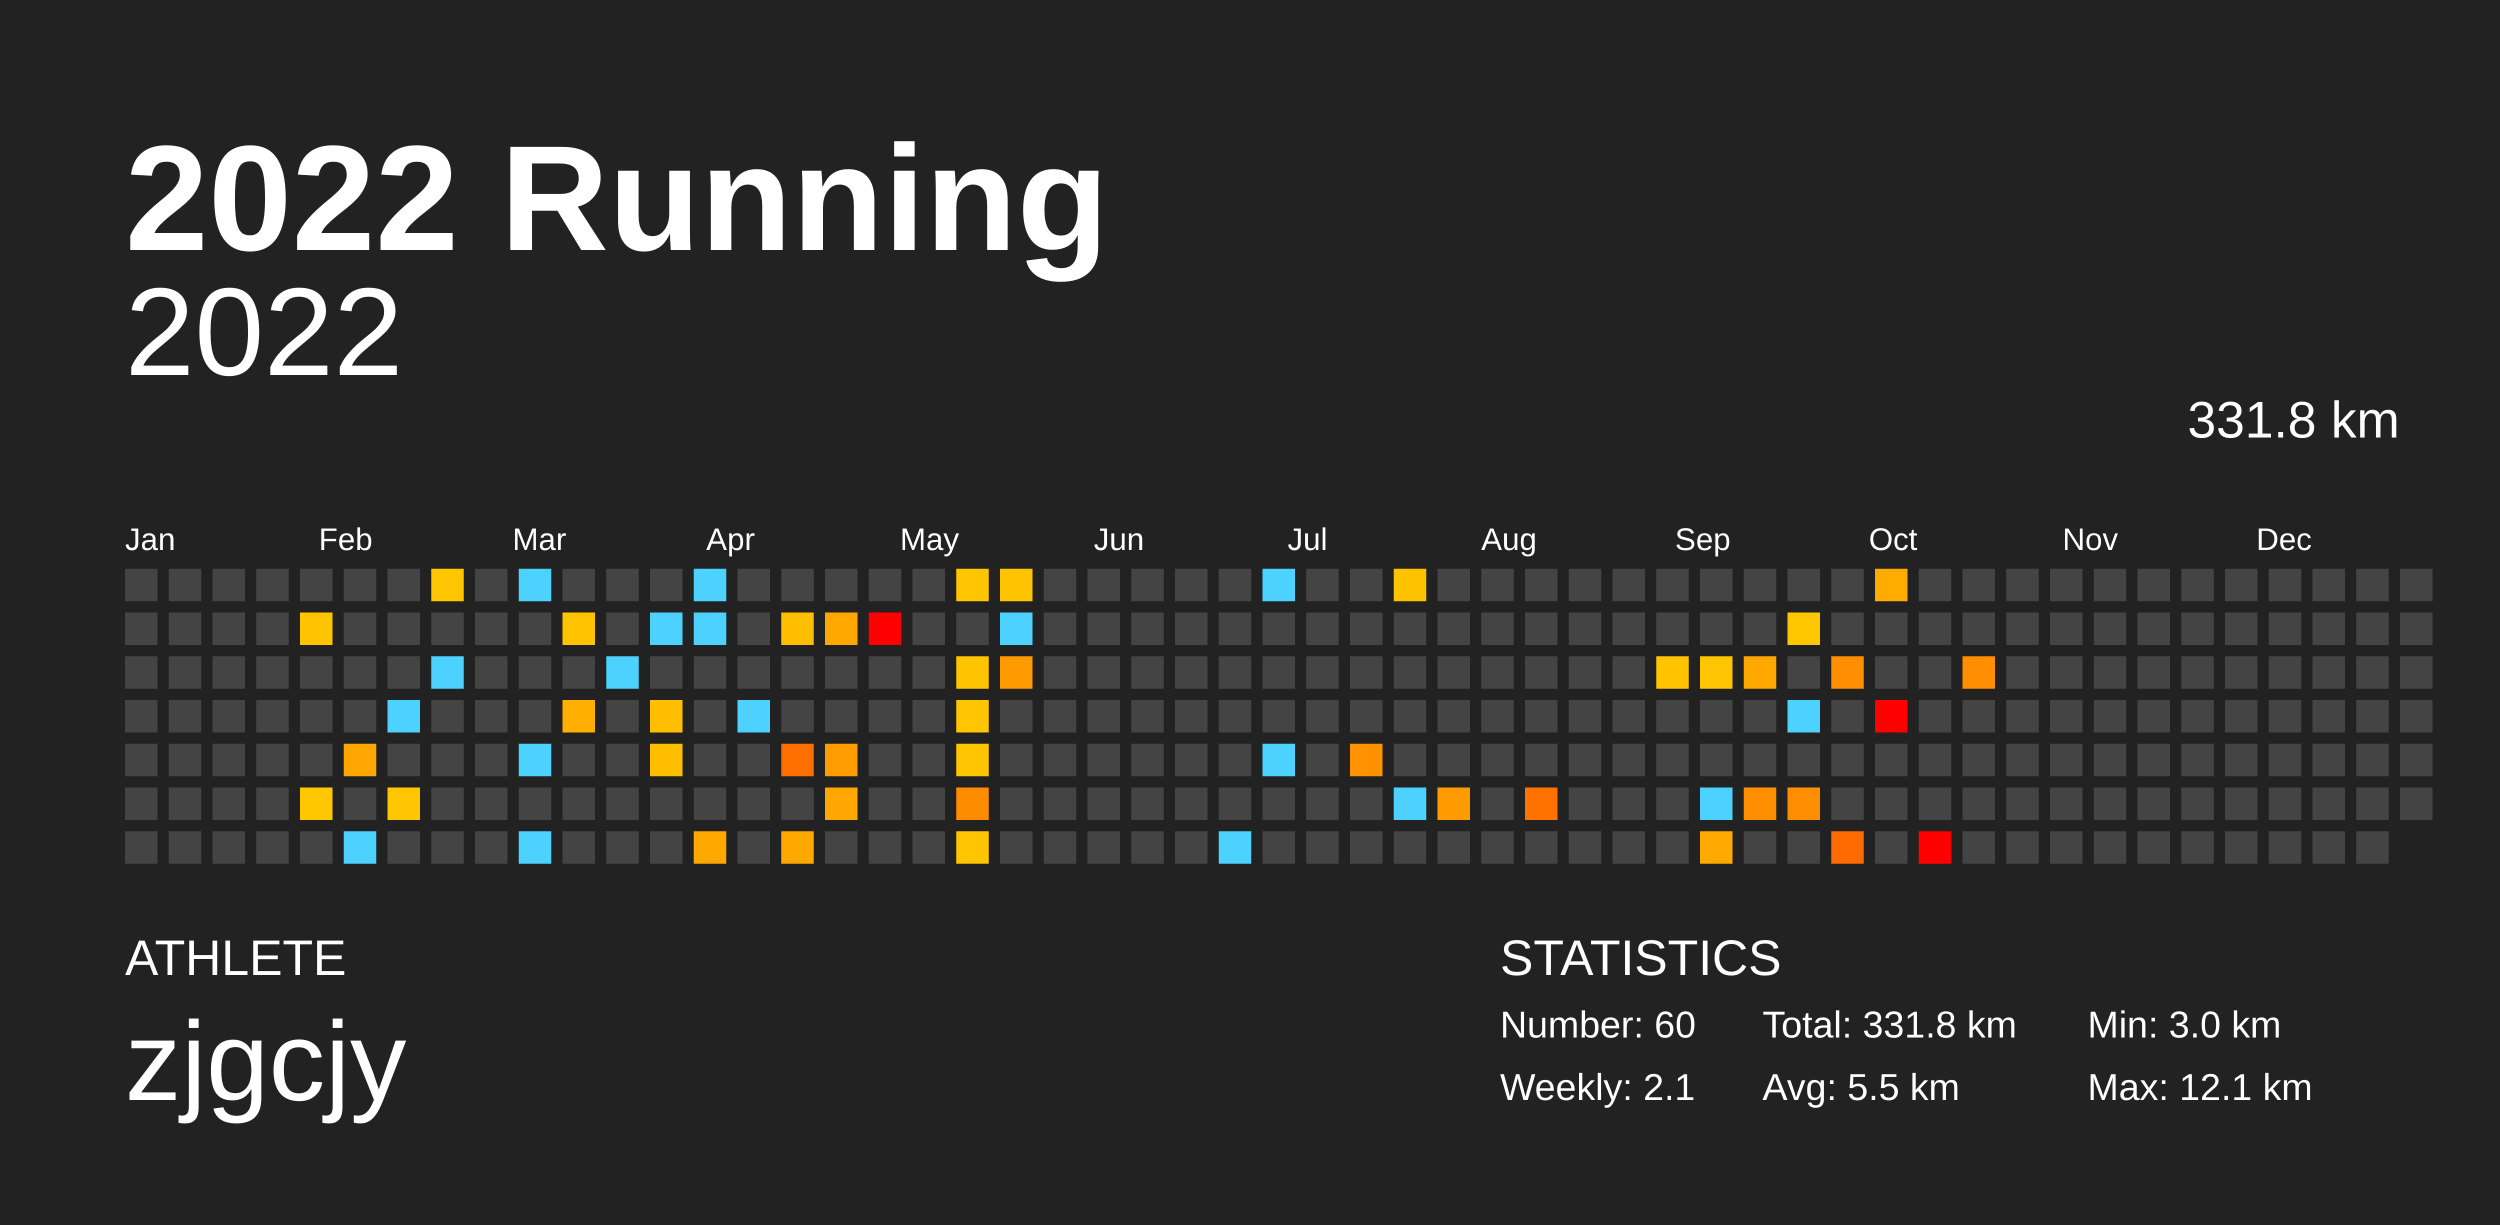
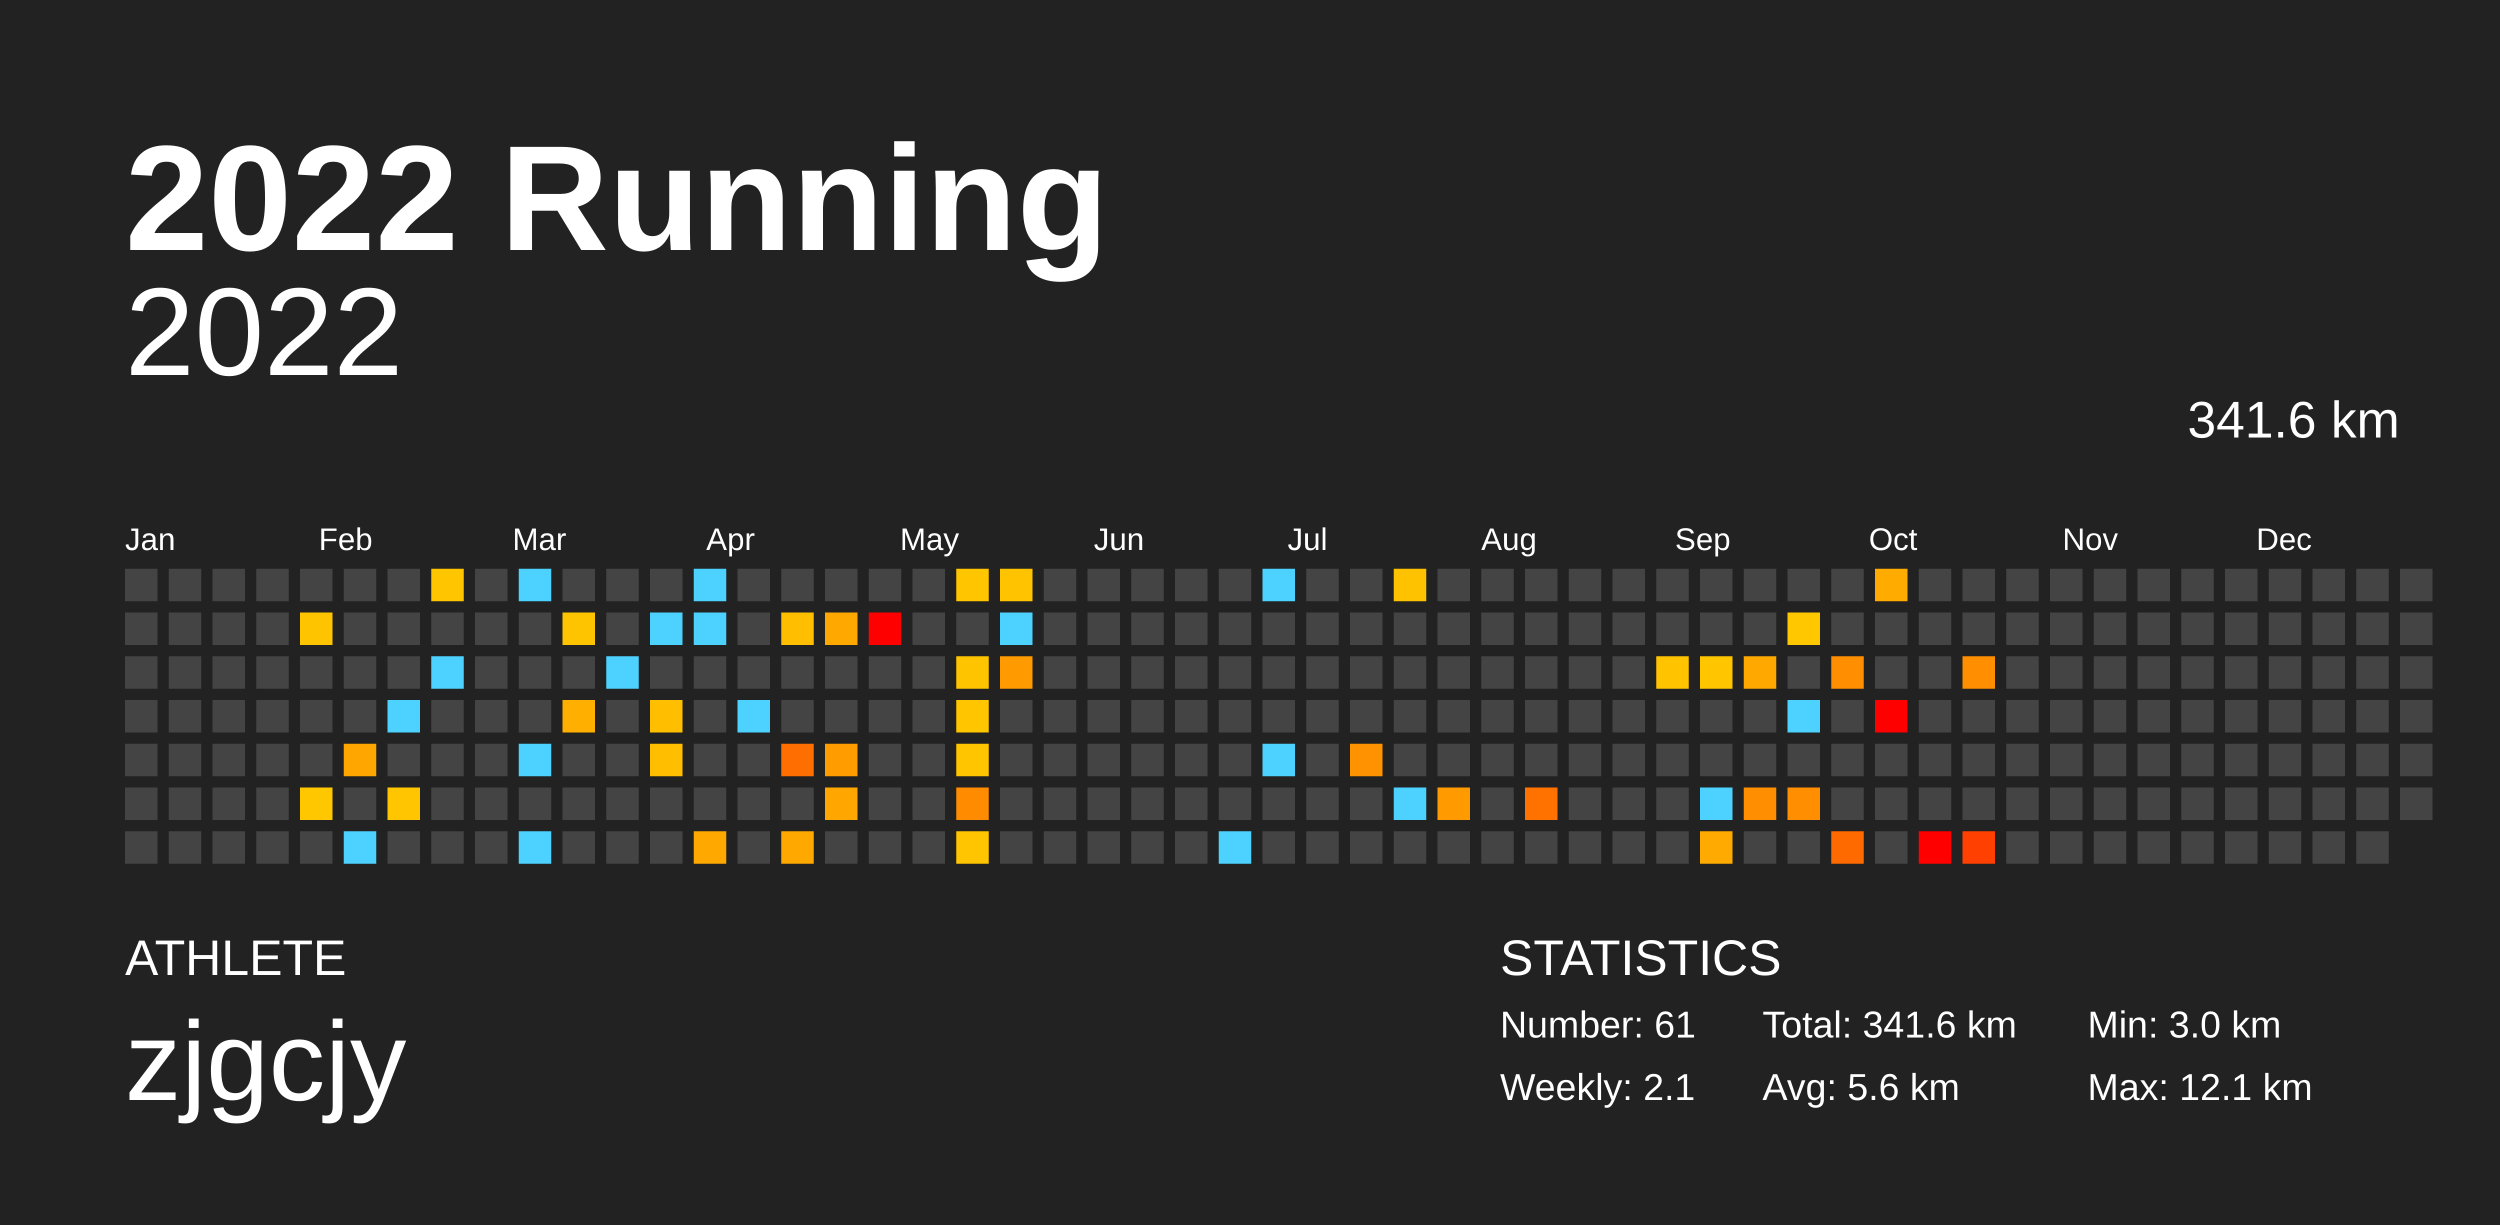
<svg xmlns="http://www.w3.org/2000/svg" baseProfile="full" height="98mm" version="1.1" viewBox="0,0,200,98" width="200mm">
  <defs />
  <rect fill="#222222" height="98" width="200" x="0" y="0" />
  <text fill="#FFFFFF" style="font-size:12px; font-family:Arial; font-weight:bold;" x="10" y="20">2022 Running</text>
  <text fill="#FFFFFF" style="font-size:4px; font-family:Arial" x="10" y="78">ATHLETE</text>
  <text fill="#FFFFFF" style="font-size:9px; font-family:Arial" x="10" y="88">zjgcjy</text>
  <text fill="#FFFFFF" style="font-size:4px; font-family:Arial" x="120" y="78">STATISTICS</text>
-   <text fill="#FFFFFF" style="font-size:3px; font-family:Arial" x="120" y="83">Number: 60</text>
+   <text fill="#FFFFFF" style="font-size:3px; font-family:Arial" x="120" y="83">Number: 61</text>
  <text fill="#FFFFFF" style="font-size:3px; font-family:Arial" x="120" y="88">Weekly: 2.1</text>
-   <text fill="#FFFFFF" style="font-size:3px; font-family:Arial" x="141" y="83">Total: 331.8 km</text>
-   <text fill="#FFFFFF" style="font-size:3px; font-family:Arial" x="141" y="88">Avg: 5.5 km</text>
+   <text fill="#FFFFFF" style="font-size:3px; font-family:Arial" x="141" y="83">Total: 341.6 km</text>
+   <text fill="#FFFFFF" style="font-size:3px; font-family:Arial" x="141" y="88">Avg: 5.6 km</text>
  <text fill="#FFFFFF" style="font-size:3px; font-family:Arial" x="167" y="83">Min: 3.0 km</text>
  <text fill="#FFFFFF" style="font-size:3px; font-family:Arial" x="167" y="88">Max: 12.1 km</text>
  <text alignment-baseline="hanging" fill="#FFFFFF" style="font-size:10.0px; font-family:Arial;" x="10" y="30">2022</text>
-   <text alignment-baseline="hanging" fill="#FFFFFF" style="font-size:4.125px; font-family:Arial;" x="175" y="35">331.8 km</text>
+   <text alignment-baseline="hanging" fill="#FFFFFF" style="font-size:4.125px; font-family:Arial;" x="175" y="35">341.6 km</text>
  <text fill="#FFFFFF" style="font-size:2.5px; font-family:Arial" x="10.0" y="44">Jan</text>
  <text fill="#FFFFFF" style="font-size:2.5px; font-family:Arial" x="25.5" y="44">Feb</text>
  <text fill="#FFFFFF" style="font-size:2.5px; font-family:Arial" x="41.0" y="44">Mar</text>
  <text fill="#FFFFFF" style="font-size:2.5px; font-family:Arial" x="56.5" y="44">Apr</text>
  <text fill="#FFFFFF" style="font-size:2.5px; font-family:Arial" x="72.0" y="44">May</text>
  <text fill="#FFFFFF" style="font-size:2.5px; font-family:Arial" x="87.5" y="44">Jun</text>
  <text fill="#FFFFFF" style="font-size:2.5px; font-family:Arial" x="103.0" y="44">Jul</text>
  <text fill="#FFFFFF" style="font-size:2.5px; font-family:Arial" x="118.5" y="44">Aug</text>
  <text fill="#FFFFFF" style="font-size:2.5px; font-family:Arial" x="134.0" y="44">Sep</text>
  <text fill="#FFFFFF" style="font-size:2.5px; font-family:Arial" x="149.5" y="44">Oct</text>
  <text fill="#FFFFFF" style="font-size:2.5px; font-family:Arial" x="165.0" y="44">Nov</text>
  <text fill="#FFFFFF" style="font-size:2.5px; font-family:Arial" x="180.5" y="44">Dec</text>
  <rect fill="#444444" height="2.6" width="2.6" x="10.0" y="45.5" />
  <rect fill="#444444" height="2.6" width="2.6" x="10.0" y="49.0" />
  <rect fill="#444444" height="2.6" width="2.6" x="10.0" y="52.5" />
  <rect fill="#444444" height="2.6" width="2.6" x="10.0" y="56.0" />
  <rect fill="#444444" height="2.6" width="2.6" x="10.0" y="59.5" />
  <rect fill="#444444" height="2.6" width="2.6" x="10.0" y="63.0" />
  <rect fill="#444444" height="2.6" width="2.6" x="10.0" y="66.5" />
  <rect fill="#444444" height="2.6" width="2.6" x="13.5" y="45.5" />
  <rect fill="#444444" height="2.6" width="2.6" x="13.5" y="49.0" />
  <rect fill="#444444" height="2.6" width="2.6" x="13.5" y="52.5" />
  <rect fill="#444444" height="2.6" width="2.6" x="13.5" y="56.0" />
  <rect fill="#444444" height="2.6" width="2.6" x="13.5" y="59.5" />
  <rect fill="#444444" height="2.6" width="2.6" x="13.5" y="63.0" />
  <rect fill="#444444" height="2.6" width="2.6" x="13.5" y="66.5" />
  <rect fill="#444444" height="2.6" width="2.6" x="17.0" y="45.5" />
  <rect fill="#444444" height="2.6" width="2.6" x="17.0" y="49.0" />
  <rect fill="#444444" height="2.6" width="2.6" x="17.0" y="52.5" />
  <rect fill="#444444" height="2.6" width="2.6" x="17.0" y="56.0" />
  <rect fill="#444444" height="2.6" width="2.6" x="17.0" y="59.5" />
  <rect fill="#444444" height="2.6" width="2.6" x="17.0" y="63.0" />
  <rect fill="#444444" height="2.6" width="2.6" x="17.0" y="66.5" />
  <rect fill="#444444" height="2.6" width="2.6" x="20.5" y="45.5" />
  <rect fill="#444444" height="2.6" width="2.6" x="20.5" y="49.0" />
  <rect fill="#444444" height="2.6" width="2.6" x="20.5" y="52.5" />
  <rect fill="#444444" height="2.6" width="2.6" x="20.5" y="56.0" />
  <rect fill="#444444" height="2.6" width="2.6" x="20.5" y="59.5" />
  <rect fill="#444444" height="2.6" width="2.6" x="20.5" y="63.0" />
  <rect fill="#444444" height="2.6" width="2.6" x="20.5" y="66.5" />
  <rect fill="#444444" height="2.6" width="2.6" x="24.0" y="45.5" />
  <rect fill="#ffc400" height="2.6" width="2.6" x="24.0" y="49.0" />
  <rect fill="#444444" height="2.6" width="2.6" x="24.0" y="52.5" />
  <rect fill="#444444" height="2.6" width="2.6" x="24.0" y="56.0" />
  <rect fill="#444444" height="2.6" width="2.6" x="24.0" y="59.5" />
  <rect fill="#ffc700" height="2.6" width="2.6" x="24.0" y="63.0" />
  <rect fill="#444444" height="2.6" width="2.6" x="24.0" y="66.5" />
  <rect fill="#444444" height="2.6" width="2.6" x="27.5" y="45.5" />
  <rect fill="#444444" height="2.6" width="2.6" x="27.5" y="49.0" />
  <rect fill="#444444" height="2.6" width="2.6" x="27.5" y="52.5" />
  <rect fill="#444444" height="2.6" width="2.6" x="27.5" y="56.0" />
  <rect fill="#ffa700" height="2.6" width="2.6" x="27.5" y="59.5" />
  <rect fill="#444444" height="2.6" width="2.6" x="27.5" y="63.0" />
  <rect fill="#4dd2ff" height="2.6" width="2.6" x="27.5" y="66.5" />
  <rect fill="#444444" height="2.6" width="2.6" x="31.0" y="45.5" />
  <rect fill="#444444" height="2.6" width="2.6" x="31.0" y="49.0" />
  <rect fill="#444444" height="2.6" width="2.6" x="31.0" y="52.5" />
  <rect fill="#4dd2ff" height="2.6" width="2.6" x="31.0" y="56.0" />
  <rect fill="#444444" height="2.6" width="2.6" x="31.0" y="59.5" />
  <rect fill="#ffc500" height="2.6" width="2.6" x="31.0" y="63.0" />
  <rect fill="#444444" height="2.6" width="2.6" x="31.0" y="66.5" />
  <rect fill="#ffc600" height="2.6" width="2.6" x="34.5" y="45.5" />
  <rect fill="#444444" height="2.6" width="2.6" x="34.5" y="49.0" />
  <rect fill="#4dd2ff" height="2.6" width="2.6" x="34.5" y="52.5" />
  <rect fill="#444444" height="2.6" width="2.6" x="34.5" y="56.0" />
  <rect fill="#444444" height="2.6" width="2.6" x="34.5" y="59.5" />
  <rect fill="#444444" height="2.6" width="2.6" x="34.5" y="63.0" />
  <rect fill="#444444" height="2.6" width="2.6" x="34.5" y="66.5" />
  <rect fill="#444444" height="2.6" width="2.6" x="38.0" y="45.5" />
  <rect fill="#444444" height="2.6" width="2.6" x="38.0" y="49.0" />
  <rect fill="#444444" height="2.6" width="2.6" x="38.0" y="52.5" />
  <rect fill="#444444" height="2.6" width="2.6" x="38.0" y="56.0" />
  <rect fill="#444444" height="2.6" width="2.6" x="38.0" y="59.5" />
  <rect fill="#444444" height="2.6" width="2.6" x="38.0" y="63.0" />
  <rect fill="#444444" height="2.6" width="2.6" x="38.0" y="66.5" />
  <rect fill="#4dd2ff" height="2.6" width="2.6" x="41.5" y="45.5" />
  <rect fill="#444444" height="2.6" width="2.6" x="41.5" y="49.0" />
  <rect fill="#444444" height="2.6" width="2.6" x="41.5" y="52.5" />
  <rect fill="#444444" height="2.6" width="2.6" x="41.5" y="56.0" />
  <rect fill="#4dd2ff" height="2.6" width="2.6" x="41.5" y="59.5" />
  <rect fill="#444444" height="2.6" width="2.6" x="41.5" y="63.0" />
  <rect fill="#4dd2ff" height="2.6" width="2.6" x="41.5" y="66.5" />
  <rect fill="#444444" height="2.6" width="2.6" x="45.0" y="45.5" />
  <rect fill="#ffc400" height="2.6" width="2.6" x="45.0" y="49.0" />
  <rect fill="#444444" height="2.6" width="2.6" x="45.0" y="52.5" />
  <rect fill="#ffaf00" height="2.6" width="2.6" x="45.0" y="56.0" />
  <rect fill="#444444" height="2.6" width="2.6" x="45.0" y="59.5" />
  <rect fill="#444444" height="2.6" width="2.6" x="45.0" y="63.0" />
  <rect fill="#444444" height="2.6" width="2.6" x="45.0" y="66.5" />
  <rect fill="#444444" height="2.6" width="2.6" x="48.5" y="45.5" />
  <rect fill="#444444" height="2.6" width="2.6" x="48.5" y="49.0" />
  <rect fill="#4dd2ff" height="2.6" width="2.6" x="48.5" y="52.5" />
  <rect fill="#444444" height="2.6" width="2.6" x="48.5" y="56.0" />
  <rect fill="#444444" height="2.6" width="2.6" x="48.5" y="59.5" />
  <rect fill="#444444" height="2.6" width="2.6" x="48.5" y="63.0" />
  <rect fill="#444444" height="2.6" width="2.6" x="48.5" y="66.5" />
  <rect fill="#444444" height="2.6" width="2.6" x="52.0" y="45.5" />
  <rect fill="#4dd2ff" height="2.6" width="2.6" x="52.0" y="49.0" />
  <rect fill="#444444" height="2.6" width="2.6" x="52.0" y="52.5" />
  <rect fill="#ffbf00" height="2.6" width="2.6" x="52.0" y="56.0" />
  <rect fill="#ffbf00" height="2.6" width="2.6" x="52.0" y="59.5" />
  <rect fill="#444444" height="2.6" width="2.6" x="52.0" y="63.0" />
  <rect fill="#444444" height="2.6" width="2.6" x="52.0" y="66.5" />
  <rect fill="#4dd2ff" height="2.6" width="2.6" x="55.5" y="45.5" />
  <rect fill="#4dd2ff" height="2.6" width="2.6" x="55.5" y="49.0" />
  <rect fill="#444444" height="2.6" width="2.6" x="55.5" y="52.5" />
  <rect fill="#444444" height="2.6" width="2.6" x="55.5" y="56.0" />
  <rect fill="#444444" height="2.6" width="2.6" x="55.5" y="59.5" />
  <rect fill="#444444" height="2.6" width="2.6" x="55.5" y="63.0" />
  <rect fill="#ffa900" height="2.6" width="2.6" x="55.5" y="66.5" />
  <rect fill="#444444" height="2.6" width="2.6" x="59.0" y="45.5" />
  <rect fill="#444444" height="2.6" width="2.6" x="59.0" y="49.0" />
  <rect fill="#444444" height="2.6" width="2.6" x="59.0" y="52.5" />
  <rect fill="#4dd2ff" height="2.6" width="2.6" x="59.0" y="56.0" />
  <rect fill="#444444" height="2.6" width="2.6" x="59.0" y="59.5" />
  <rect fill="#444444" height="2.6" width="2.6" x="59.0" y="63.0" />
  <rect fill="#444444" height="2.6" width="2.6" x="59.0" y="66.5" />
  <rect fill="#444444" height="2.6" width="2.6" x="62.5" y="45.5" />
  <rect fill="#ffbe00" height="2.6" width="2.6" x="62.5" y="49.0" />
  <rect fill="#444444" height="2.6" width="2.6" x="62.5" y="52.5" />
  <rect fill="#444444" height="2.6" width="2.6" x="62.5" y="56.0" />
  <rect fill="#ff6e00" height="2.6" width="2.6" x="62.5" y="59.5" />
  <rect fill="#444444" height="2.6" width="2.6" x="62.5" y="63.0" />
  <rect fill="#ffa900" height="2.6" width="2.6" x="62.5" y="66.5" />
  <rect fill="#444444" height="2.6" width="2.6" x="66.0" y="45.5" />
  <rect fill="#ffa900" height="2.6" width="2.6" x="66.0" y="49.0" />
  <rect fill="#444444" height="2.6" width="2.6" x="66.0" y="52.5" />
  <rect fill="#444444" height="2.6" width="2.6" x="66.0" y="56.0" />
  <rect fill="#ff9c00" height="2.6" width="2.6" x="66.0" y="59.5" />
  <rect fill="#ffa700" height="2.6" width="2.6" x="66.0" y="63.0" />
  <rect fill="#444444" height="2.6" width="2.6" x="66.0" y="66.5" />
  <rect fill="#444444" height="2.6" width="2.6" x="69.5" y="45.5" />
  <rect fill="red" height="2.6" width="2.6" x="69.5" y="49.0" />
  <rect fill="#444444" height="2.6" width="2.6" x="69.5" y="52.5" />
  <rect fill="#444444" height="2.6" width="2.6" x="69.5" y="56.0" />
  <rect fill="#444444" height="2.6" width="2.6" x="69.5" y="59.5" />
  <rect fill="#444444" height="2.6" width="2.6" x="69.5" y="63.0" />
  <rect fill="#444444" height="2.6" width="2.6" x="69.5" y="66.5" />
  <rect fill="#444444" height="2.6" width="2.6" x="73.0" y="45.5" />
  <rect fill="#444444" height="2.6" width="2.6" x="73.0" y="49.0" />
  <rect fill="#444444" height="2.6" width="2.6" x="73.0" y="52.5" />
  <rect fill="#444444" height="2.6" width="2.6" x="73.0" y="56.0" />
  <rect fill="#444444" height="2.6" width="2.6" x="73.0" y="59.5" />
  <rect fill="#444444" height="2.6" width="2.6" x="73.0" y="63.0" />
  <rect fill="#444444" height="2.6" width="2.6" x="73.0" y="66.5" />
  <rect fill="#ffc600" height="2.6" width="2.6" x="76.5" y="45.5" />
  <rect fill="#444444" height="2.6" width="2.6" x="76.5" y="49.0" />
  <rect fill="#ffc400" height="2.6" width="2.6" x="76.5" y="52.5" />
  <rect fill="#ffc600" height="2.6" width="2.6" x="76.5" y="56.0" />
  <rect fill="#ffc600" height="2.6" width="2.6" x="76.5" y="59.5" />
  <rect fill="#ff8c00" height="2.6" width="2.6" x="76.5" y="63.0" />
  <rect fill="#ffc500" height="2.6" width="2.6" x="76.5" y="66.5" />
  <rect fill="#ffc300" height="2.6" width="2.6" x="80.0" y="45.5" />
  <rect fill="#4dd2ff" height="2.6" width="2.6" x="80.0" y="49.0" />
  <rect fill="#ff9a00" height="2.6" width="2.6" x="80.0" y="52.5" />
  <rect fill="#444444" height="2.6" width="2.6" x="80.0" y="56.0" />
  <rect fill="#444444" height="2.6" width="2.6" x="80.0" y="59.5" />
  <rect fill="#444444" height="2.6" width="2.6" x="80.0" y="63.0" />
  <rect fill="#444444" height="2.6" width="2.6" x="80.0" y="66.5" />
  <rect fill="#444444" height="2.6" width="2.6" x="83.5" y="45.5" />
  <rect fill="#444444" height="2.6" width="2.6" x="83.5" y="49.0" />
  <rect fill="#444444" height="2.6" width="2.6" x="83.5" y="52.5" />
  <rect fill="#444444" height="2.6" width="2.6" x="83.5" y="56.0" />
  <rect fill="#444444" height="2.6" width="2.6" x="83.5" y="59.5" />
  <rect fill="#444444" height="2.6" width="2.6" x="83.5" y="63.0" />
  <rect fill="#444444" height="2.6" width="2.6" x="83.5" y="66.5" />
  <rect fill="#444444" height="2.6" width="2.6" x="87.0" y="45.5" />
  <rect fill="#444444" height="2.6" width="2.6" x="87.0" y="49.0" />
  <rect fill="#444444" height="2.6" width="2.6" x="87.0" y="52.5" />
  <rect fill="#444444" height="2.6" width="2.6" x="87.0" y="56.0" />
  <rect fill="#444444" height="2.6" width="2.6" x="87.0" y="59.5" />
  <rect fill="#444444" height="2.6" width="2.6" x="87.0" y="63.0" />
  <rect fill="#444444" height="2.6" width="2.6" x="87.0" y="66.5" />
  <rect fill="#444444" height="2.6" width="2.6" x="90.5" y="45.5" />
  <rect fill="#444444" height="2.6" width="2.6" x="90.5" y="49.0" />
  <rect fill="#444444" height="2.6" width="2.6" x="90.5" y="52.5" />
  <rect fill="#444444" height="2.6" width="2.6" x="90.5" y="56.0" />
  <rect fill="#444444" height="2.6" width="2.6" x="90.5" y="59.5" />
  <rect fill="#444444" height="2.6" width="2.6" x="90.5" y="63.0" />
  <rect fill="#444444" height="2.6" width="2.6" x="90.5" y="66.5" />
  <rect fill="#444444" height="2.6" width="2.6" x="94.0" y="45.5" />
  <rect fill="#444444" height="2.6" width="2.6" x="94.0" y="49.0" />
  <rect fill="#444444" height="2.6" width="2.6" x="94.0" y="52.5" />
  <rect fill="#444444" height="2.6" width="2.6" x="94.0" y="56.0" />
  <rect fill="#444444" height="2.6" width="2.6" x="94.0" y="59.5" />
  <rect fill="#444444" height="2.6" width="2.6" x="94.0" y="63.0" />
  <rect fill="#444444" height="2.6" width="2.6" x="94.0" y="66.5" />
  <rect fill="#444444" height="2.6" width="2.6" x="97.5" y="45.5" />
  <rect fill="#444444" height="2.6" width="2.6" x="97.5" y="49.0" />
  <rect fill="#444444" height="2.6" width="2.6" x="97.5" y="52.5" />
  <rect fill="#444444" height="2.6" width="2.6" x="97.5" y="56.0" />
  <rect fill="#444444" height="2.6" width="2.6" x="97.5" y="59.5" />
  <rect fill="#444444" height="2.6" width="2.6" x="97.5" y="63.0" />
  <rect fill="#4dd2ff" height="2.6" width="2.6" x="97.5" y="66.5" />
  <rect fill="#4dd2ff" height="2.6" width="2.6" x="101.0" y="45.5" />
  <rect fill="#444444" height="2.6" width="2.6" x="101.0" y="49.0" />
  <rect fill="#444444" height="2.6" width="2.6" x="101.0" y="52.5" />
  <rect fill="#444444" height="2.6" width="2.6" x="101.0" y="56.0" />
  <rect fill="#4dd2ff" height="2.6" width="2.6" x="101.0" y="59.5" />
  <rect fill="#444444" height="2.6" width="2.6" x="101.0" y="63.0" />
  <rect fill="#444444" height="2.6" width="2.6" x="101.0" y="66.5" />
  <rect fill="#444444" height="2.6" width="2.6" x="104.5" y="45.5" />
  <rect fill="#444444" height="2.6" width="2.6" x="104.5" y="49.0" />
  <rect fill="#444444" height="2.6" width="2.6" x="104.5" y="52.5" />
  <rect fill="#444444" height="2.6" width="2.6" x="104.5" y="56.0" />
  <rect fill="#444444" height="2.6" width="2.6" x="104.5" y="59.5" />
  <rect fill="#444444" height="2.6" width="2.6" x="104.5" y="63.0" />
  <rect fill="#444444" height="2.6" width="2.6" x="104.5" y="66.5" />
  <rect fill="#444444" height="2.6" width="2.6" x="108.0" y="45.5" />
  <rect fill="#444444" height="2.6" width="2.6" x="108.0" y="49.0" />
  <rect fill="#444444" height="2.6" width="2.6" x="108.0" y="52.5" />
  <rect fill="#444444" height="2.6" width="2.6" x="108.0" y="56.0" />
  <rect fill="#ff9200" height="2.6" width="2.6" x="108.0" y="59.5" />
  <rect fill="#444444" height="2.6" width="2.6" x="108.0" y="63.0" />
  <rect fill="#444444" height="2.6" width="2.6" x="108.0" y="66.5" />
  <rect fill="#ffc200" height="2.6" width="2.6" x="111.5" y="45.5" />
  <rect fill="#444444" height="2.6" width="2.6" x="111.5" y="49.0" />
  <rect fill="#444444" height="2.6" width="2.6" x="111.5" y="52.5" />
  <rect fill="#444444" height="2.6" width="2.6" x="111.5" y="56.0" />
  <rect fill="#444444" height="2.6" width="2.6" x="111.5" y="59.5" />
  <rect fill="#4dd2ff" height="2.6" width="2.6" x="111.5" y="63.0" />
  <rect fill="#444444" height="2.6" width="2.6" x="111.5" y="66.5" />
  <rect fill="#444444" height="2.6" width="2.6" x="115.0" y="45.5" />
  <rect fill="#444444" height="2.6" width="2.6" x="115.0" y="49.0" />
  <rect fill="#444444" height="2.6" width="2.6" x="115.0" y="52.5" />
  <rect fill="#444444" height="2.6" width="2.6" x="115.0" y="56.0" />
  <rect fill="#444444" height="2.6" width="2.6" x="115.0" y="59.5" />
  <rect fill="#ff9b00" height="2.6" width="2.6" x="115.0" y="63.0" />
  <rect fill="#444444" height="2.6" width="2.6" x="115.0" y="66.5" />
  <rect fill="#444444" height="2.6" width="2.6" x="118.5" y="45.5" />
  <rect fill="#444444" height="2.6" width="2.6" x="118.5" y="49.0" />
  <rect fill="#444444" height="2.6" width="2.6" x="118.5" y="52.5" />
  <rect fill="#444444" height="2.6" width="2.6" x="118.5" y="56.0" />
  <rect fill="#444444" height="2.6" width="2.6" x="118.5" y="59.5" />
  <rect fill="#444444" height="2.6" width="2.6" x="118.5" y="63.0" />
  <rect fill="#444444" height="2.6" width="2.6" x="118.5" y="66.5" />
  <rect fill="#444444" height="2.6" width="2.6" x="122.0" y="45.5" />
  <rect fill="#444444" height="2.6" width="2.6" x="122.0" y="49.0" />
  <rect fill="#444444" height="2.6" width="2.6" x="122.0" y="52.5" />
  <rect fill="#444444" height="2.6" width="2.6" x="122.0" y="56.0" />
  <rect fill="#444444" height="2.6" width="2.6" x="122.0" y="59.5" />
  <rect fill="#ff7200" height="2.6" width="2.6" x="122.0" y="63.0" />
  <rect fill="#444444" height="2.6" width="2.6" x="122.0" y="66.5" />
  <rect fill="#444444" height="2.6" width="2.6" x="125.5" y="45.5" />
  <rect fill="#444444" height="2.6" width="2.6" x="125.5" y="49.0" />
  <rect fill="#444444" height="2.6" width="2.6" x="125.5" y="52.5" />
  <rect fill="#444444" height="2.6" width="2.6" x="125.5" y="56.0" />
  <rect fill="#444444" height="2.6" width="2.6" x="125.5" y="59.5" />
  <rect fill="#444444" height="2.6" width="2.6" x="125.5" y="63.0" />
  <rect fill="#444444" height="2.6" width="2.6" x="125.5" y="66.5" />
  <rect fill="#444444" height="2.6" width="2.6" x="129.0" y="45.5" />
  <rect fill="#444444" height="2.6" width="2.6" x="129.0" y="49.0" />
  <rect fill="#444444" height="2.6" width="2.6" x="129.0" y="52.5" />
  <rect fill="#444444" height="2.6" width="2.6" x="129.0" y="56.0" />
  <rect fill="#444444" height="2.6" width="2.6" x="129.0" y="59.5" />
  <rect fill="#444444" height="2.6" width="2.6" x="129.0" y="63.0" />
  <rect fill="#444444" height="2.6" width="2.6" x="129.0" y="66.5" />
  <rect fill="#444444" height="2.6" width="2.6" x="132.5" y="45.5" />
  <rect fill="#444444" height="2.6" width="2.6" x="132.5" y="49.0" />
  <rect fill="#ffc300" height="2.6" width="2.6" x="132.5" y="52.5" />
  <rect fill="#444444" height="2.6" width="2.6" x="132.5" y="56.0" />
  <rect fill="#444444" height="2.6" width="2.6" x="132.5" y="59.5" />
  <rect fill="#444444" height="2.6" width="2.6" x="132.5" y="63.0" />
  <rect fill="#444444" height="2.6" width="2.6" x="132.5" y="66.5" />
  <rect fill="#444444" height="2.6" width="2.6" x="136.0" y="45.5" />
  <rect fill="#444444" height="2.6" width="2.6" x="136.0" y="49.0" />
  <rect fill="#ffc600" height="2.6" width="2.6" x="136.0" y="52.5" />
  <rect fill="#444444" height="2.6" width="2.6" x="136.0" y="56.0" />
  <rect fill="#444444" height="2.6" width="2.6" x="136.0" y="59.5" />
  <rect fill="#4dd2ff" height="2.6" width="2.6" x="136.0" y="63.0" />
  <rect fill="#ffaa00" height="2.6" width="2.6" x="136.0" y="66.5" />
  <rect fill="#444444" height="2.6" width="2.6" x="139.5" y="45.5" />
  <rect fill="#444444" height="2.6" width="2.6" x="139.5" y="49.0" />
  <rect fill="#ffa900" height="2.6" width="2.6" x="139.5" y="52.5" />
  <rect fill="#444444" height="2.6" width="2.6" x="139.5" y="56.0" />
  <rect fill="#444444" height="2.6" width="2.6" x="139.5" y="59.5" />
  <rect fill="#ff8f00" height="2.6" width="2.6" x="139.5" y="63.0" />
  <rect fill="#444444" height="2.6" width="2.6" x="139.5" y="66.5" />
  <rect fill="#444444" height="2.6" width="2.6" x="143.0" y="45.5" />
  <rect fill="#ffc700" height="2.6" width="2.6" x="143.0" y="49.0" />
  <rect fill="#444444" height="2.6" width="2.6" x="143.0" y="52.5" />
  <rect fill="#4dd2ff" height="2.6" width="2.6" x="143.0" y="56.0" />
  <rect fill="#444444" height="2.6" width="2.6" x="143.0" y="59.5" />
  <rect fill="#ff8e00" height="2.6" width="2.6" x="143.0" y="63.0" />
  <rect fill="#444444" height="2.6" width="2.6" x="143.0" y="66.5" />
  <rect fill="#444444" height="2.6" width="2.6" x="146.5" y="45.5" />
  <rect fill="#444444" height="2.6" width="2.6" x="146.5" y="49.0" />
  <rect fill="#ff8e00" height="2.6" width="2.6" x="146.5" y="52.5" />
  <rect fill="#444444" height="2.6" width="2.6" x="146.5" y="56.0" />
  <rect fill="#444444" height="2.6" width="2.6" x="146.5" y="59.5" />
  <rect fill="#444444" height="2.6" width="2.6" x="146.5" y="63.0" />
  <rect fill="#ff6a00" height="2.6" width="2.6" x="146.5" y="66.5" />
  <rect fill="#ffab00" height="2.6" width="2.6" x="150.0" y="45.5" />
  <rect fill="#444444" height="2.6" width="2.6" x="150.0" y="49.0" />
  <rect fill="#444444" height="2.6" width="2.6" x="150.0" y="52.5" />
  <rect fill="red" height="2.6" width="2.6" x="150.0" y="56.0" />
  <rect fill="#444444" height="2.6" width="2.6" x="150.0" y="59.5" />
  <rect fill="#444444" height="2.6" width="2.6" x="150.0" y="63.0" />
  <rect fill="#444444" height="2.6" width="2.6" x="150.0" y="66.5" />
  <rect fill="#444444" height="2.6" width="2.6" x="153.5" y="45.5" />
  <rect fill="#444444" height="2.6" width="2.6" x="153.5" y="49.0" />
  <rect fill="#444444" height="2.6" width="2.6" x="153.5" y="52.5" />
  <rect fill="#444444" height="2.6" width="2.6" x="153.5" y="56.0" />
  <rect fill="#444444" height="2.6" width="2.6" x="153.5" y="59.5" />
  <rect fill="#444444" height="2.6" width="2.6" x="153.5" y="63.0" />
  <rect fill="red" height="2.6" width="2.6" x="153.5" y="66.5" />
  <rect fill="#444444" height="2.6" width="2.6" x="157.0" y="45.5" />
  <rect fill="#444444" height="2.6" width="2.6" x="157.0" y="49.0" />
  <rect fill="#ff8e00" height="2.6" width="2.6" x="157.0" y="52.5" />
  <rect fill="#444444" height="2.6" width="2.6" x="157.0" y="56.0" />
  <rect fill="#444444" height="2.6" width="2.6" x="157.0" y="59.5" />
  <rect fill="#444444" height="2.6" width="2.6" x="157.0" y="63.0" />
-   <rect fill="#444444" height="2.6" width="2.6" x="157.0" y="66.5" />
+   <rect fill="#ff4000" height="2.6" width="2.6" x="157.0" y="66.5" />
  <rect fill="#444444" height="2.6" width="2.6" x="160.5" y="45.5" />
  <rect fill="#444444" height="2.6" width="2.6" x="160.5" y="49.0" />
  <rect fill="#444444" height="2.6" width="2.6" x="160.5" y="52.5" />
  <rect fill="#444444" height="2.6" width="2.6" x="160.5" y="56.0" />
  <rect fill="#444444" height="2.6" width="2.6" x="160.5" y="59.5" />
  <rect fill="#444444" height="2.6" width="2.6" x="160.5" y="63.0" />
  <rect fill="#444444" height="2.6" width="2.6" x="160.5" y="66.5" />
  <rect fill="#444444" height="2.6" width="2.6" x="164.0" y="45.5" />
  <rect fill="#444444" height="2.6" width="2.6" x="164.0" y="49.0" />
  <rect fill="#444444" height="2.6" width="2.6" x="164.0" y="52.5" />
  <rect fill="#444444" height="2.6" width="2.6" x="164.0" y="56.0" />
  <rect fill="#444444" height="2.6" width="2.6" x="164.0" y="59.5" />
  <rect fill="#444444" height="2.6" width="2.6" x="164.0" y="63.0" />
  <rect fill="#444444" height="2.6" width="2.6" x="164.0" y="66.5" />
  <rect fill="#444444" height="2.6" width="2.6" x="167.5" y="45.5" />
  <rect fill="#444444" height="2.6" width="2.6" x="167.5" y="49.0" />
  <rect fill="#444444" height="2.6" width="2.6" x="167.5" y="52.5" />
  <rect fill="#444444" height="2.6" width="2.6" x="167.5" y="56.0" />
  <rect fill="#444444" height="2.6" width="2.6" x="167.5" y="59.5" />
  <rect fill="#444444" height="2.6" width="2.6" x="167.5" y="63.0" />
  <rect fill="#444444" height="2.6" width="2.6" x="167.5" y="66.5" />
  <rect fill="#444444" height="2.6" width="2.6" x="171.0" y="45.5" />
  <rect fill="#444444" height="2.6" width="2.6" x="171.0" y="49.0" />
  <rect fill="#444444" height="2.6" width="2.6" x="171.0" y="52.5" />
  <rect fill="#444444" height="2.6" width="2.6" x="171.0" y="56.0" />
  <rect fill="#444444" height="2.6" width="2.6" x="171.0" y="59.5" />
  <rect fill="#444444" height="2.6" width="2.6" x="171.0" y="63.0" />
  <rect fill="#444444" height="2.6" width="2.6" x="171.0" y="66.5" />
  <rect fill="#444444" height="2.6" width="2.6" x="174.5" y="45.5" />
  <rect fill="#444444" height="2.6" width="2.6" x="174.5" y="49.0" />
  <rect fill="#444444" height="2.6" width="2.6" x="174.5" y="52.5" />
  <rect fill="#444444" height="2.6" width="2.6" x="174.5" y="56.0" />
  <rect fill="#444444" height="2.6" width="2.6" x="174.5" y="59.5" />
  <rect fill="#444444" height="2.6" width="2.6" x="174.5" y="63.0" />
  <rect fill="#444444" height="2.6" width="2.6" x="174.5" y="66.5" />
  <rect fill="#444444" height="2.6" width="2.6" x="178.0" y="45.5" />
  <rect fill="#444444" height="2.6" width="2.6" x="178.0" y="49.0" />
  <rect fill="#444444" height="2.6" width="2.6" x="178.0" y="52.5" />
  <rect fill="#444444" height="2.6" width="2.6" x="178.0" y="56.0" />
  <rect fill="#444444" height="2.6" width="2.6" x="178.0" y="59.5" />
  <rect fill="#444444" height="2.6" width="2.6" x="178.0" y="63.0" />
  <rect fill="#444444" height="2.6" width="2.6" x="178.0" y="66.5" />
  <rect fill="#444444" height="2.6" width="2.6" x="181.5" y="45.5" />
  <rect fill="#444444" height="2.6" width="2.6" x="181.5" y="49.0" />
  <rect fill="#444444" height="2.6" width="2.6" x="181.5" y="52.5" />
  <rect fill="#444444" height="2.6" width="2.6" x="181.5" y="56.0" />
  <rect fill="#444444" height="2.6" width="2.6" x="181.5" y="59.5" />
  <rect fill="#444444" height="2.6" width="2.6" x="181.5" y="63.0" />
  <rect fill="#444444" height="2.6" width="2.6" x="181.5" y="66.5" />
  <rect fill="#444444" height="2.6" width="2.6" x="185.0" y="45.5" />
  <rect fill="#444444" height="2.6" width="2.6" x="185.0" y="49.0" />
  <rect fill="#444444" height="2.6" width="2.6" x="185.0" y="52.5" />
  <rect fill="#444444" height="2.6" width="2.6" x="185.0" y="56.0" />
  <rect fill="#444444" height="2.6" width="2.6" x="185.0" y="59.5" />
  <rect fill="#444444" height="2.6" width="2.6" x="185.0" y="63.0" />
  <rect fill="#444444" height="2.6" width="2.6" x="185.0" y="66.5" />
  <rect fill="#444444" height="2.6" width="2.6" x="188.5" y="45.5" />
  <rect fill="#444444" height="2.6" width="2.6" x="188.5" y="49.0" />
  <rect fill="#444444" height="2.6" width="2.6" x="188.5" y="52.5" />
  <rect fill="#444444" height="2.6" width="2.6" x="188.5" y="56.0" />
  <rect fill="#444444" height="2.6" width="2.6" x="188.5" y="59.5" />
  <rect fill="#444444" height="2.6" width="2.6" x="188.5" y="63.0" />
  <rect fill="#444444" height="2.6" width="2.6" x="188.5" y="66.5" />
  <rect fill="#444444" height="2.6" width="2.6" x="192.0" y="45.5" />
  <rect fill="#444444" height="2.6" width="2.6" x="192.0" y="49.0" />
  <rect fill="#444444" height="2.6" width="2.6" x="192.0" y="52.5" />
  <rect fill="#444444" height="2.6" width="2.6" x="192.0" y="56.0" />
  <rect fill="#444444" height="2.6" width="2.6" x="192.0" y="59.5" />
  <rect fill="#444444" height="2.6" width="2.6" x="192.0" y="63.0" />
</svg>
